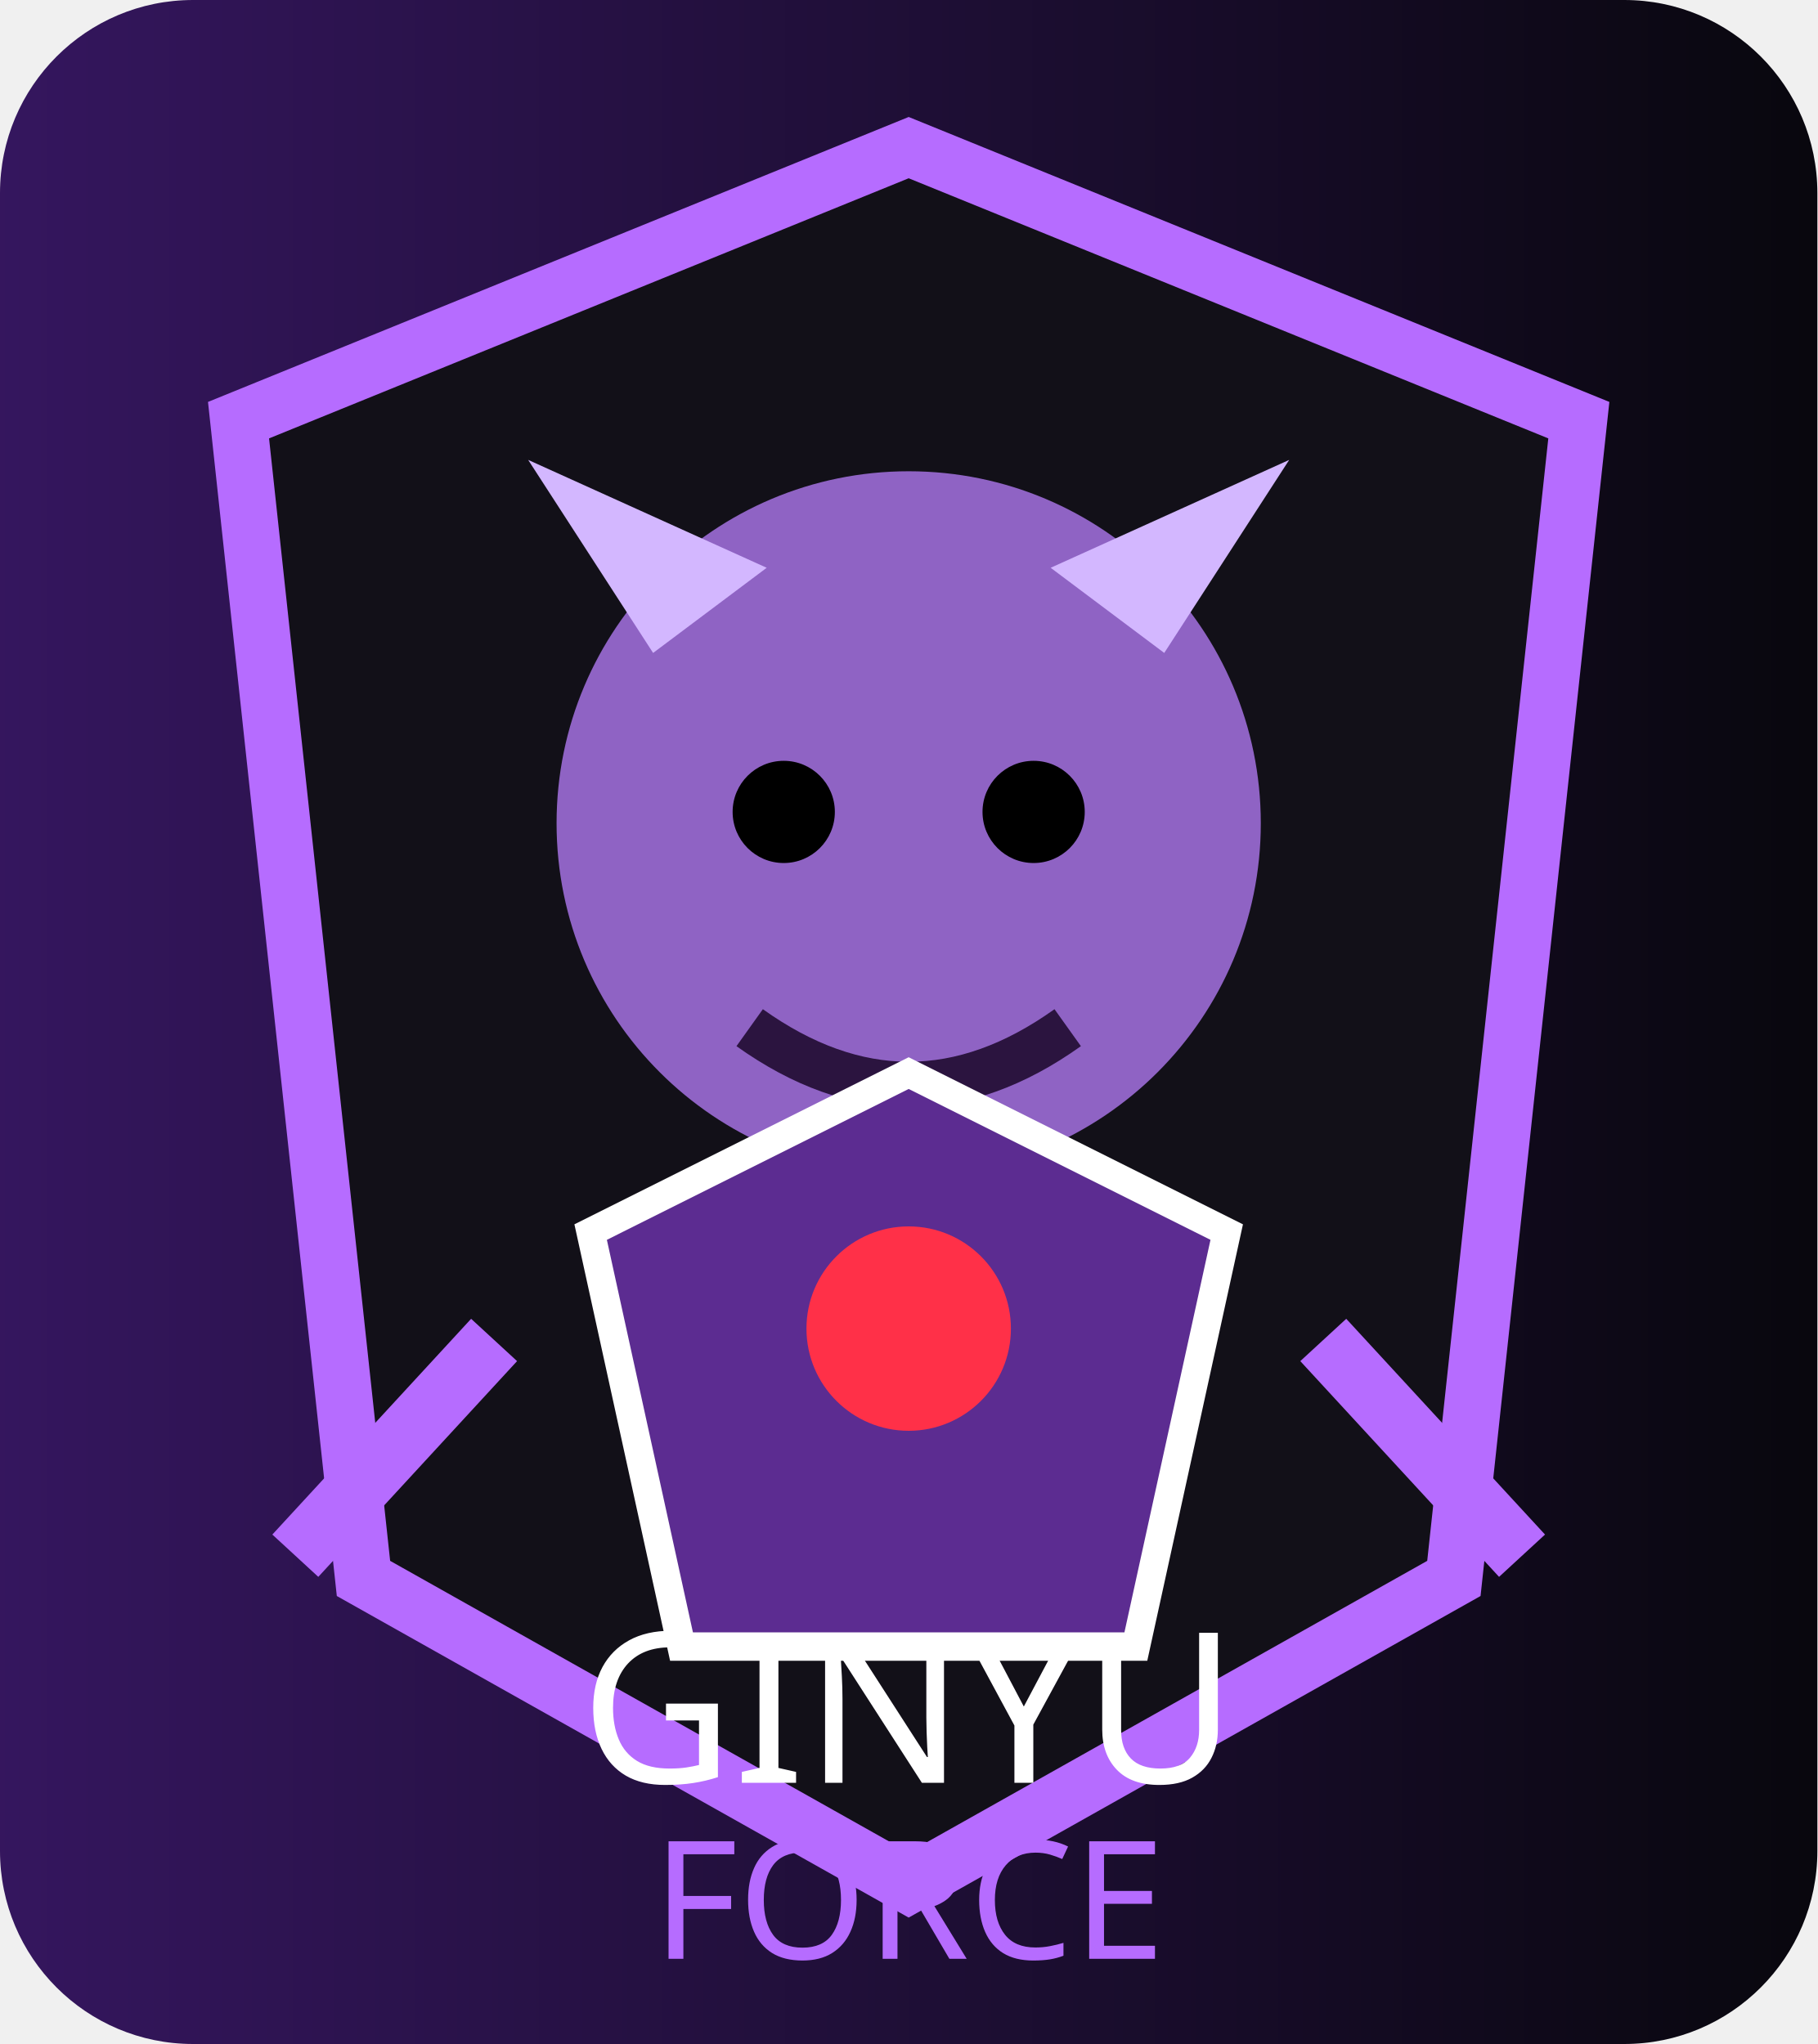
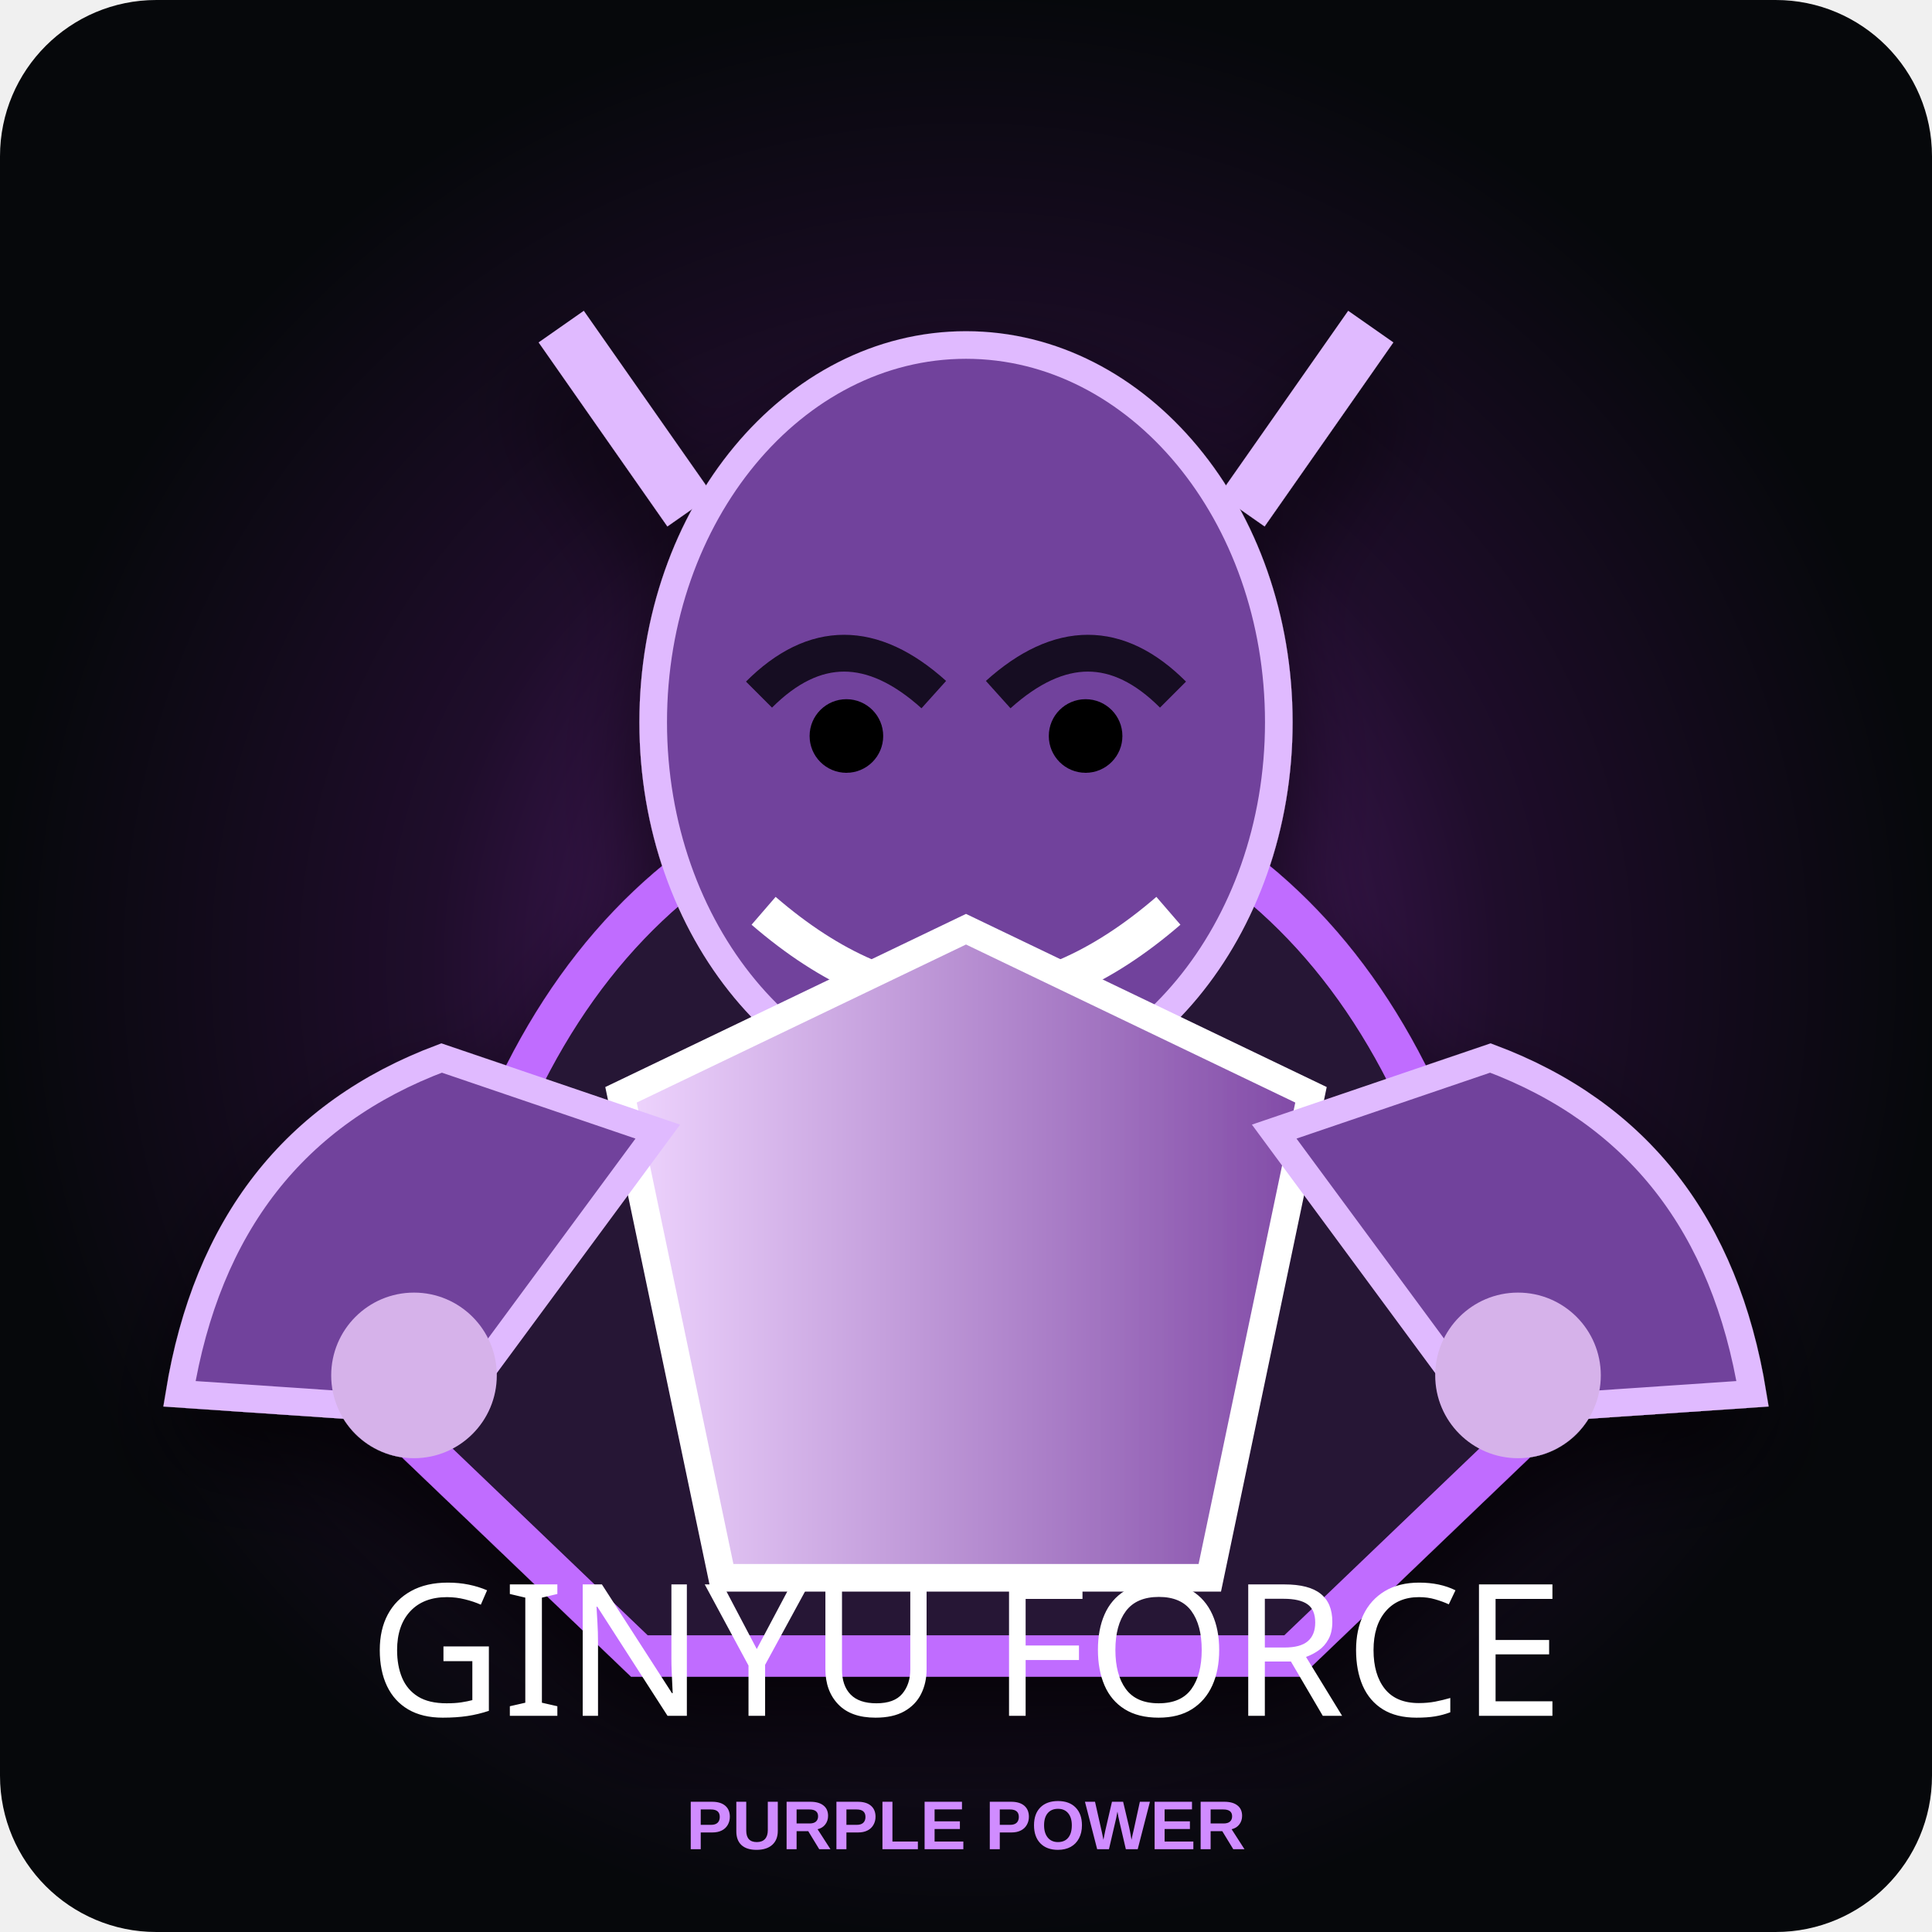
- <svg xmlns="http://www.w3.org/2000/svg" viewBox="0 0 320 360">
+ <svg xmlns="http://www.w3.org/2000/svg" viewBox="0 0 420 420">
  <defs>
-     <linearGradient id="g">
-       <stop stop-color="#35165f" />
-       <stop offset="1" stop-color="#08070d" />
+     <radialGradient id="bg">
+       <stop stop-color="#5c217a" />
+       <stop offset=".55" stop-color="#1f0d2b" />
+       <stop offset="1" stop-color="#06080b" />
+     </radialGradient>
+     <linearGradient id="armor">
+       <stop stop-color="#f0d6ff" />
+       <stop offset="1" stop-color="#7f48a5" />
    </linearGradient>
+     <filter id="s">
+       <feDropShadow dx="0" dy="12" stdDeviation="10" flood-opacity=".7" />
+     </filter>
  </defs>
-   <rect width="320" height="360" rx="34" fill="url(#g)" />
-   <path d="M42 74l118-48 118 48-22 204-96 54-96-54z" fill="#121018" stroke="#b66cff" stroke-width="10" />
-   <circle cx="160" cy="145" r="62" fill="#8f63c4" />
-   <path d="M115 115l-22-34 42 19m70 15 22-34-42 19" fill="#d3b7ff" />
-   <circle cx="138" cy="143" r="9" />
-   <circle cx="182" cy="143" r="9" />
-   <path d="M132 181q28 20 56 0" fill="none" stroke="#2b143f" stroke-width="8" />
-   <path d="M104 217l56-28 56 28-16 73h-80z" fill="#5c2c91" stroke="#fff" stroke-width="5" />
-   <circle cx="160" cy="234" r="18" fill="#ff3048" />
-   <path d="M87 236l-35 38m181-38 35 38" stroke="#b66cff" stroke-width="11" />
-   <text x="160" y="314" text-anchor="middle" font-family="Arial Black" font-size="37" fill="#fff">GINYU</text>
-   <text x="160" y="345" text-anchor="middle" font-family="Arial Black" font-size="29" fill="#b66cff">FORCE</text>
+   <rect width="420" height="420" rx="34" fill="url(#bg)" />
+   <g filter="url(#s)">
+     <path d="M92 315q15-135 118-150 103 15 118 150l-47 45H139z" fill="#251235" stroke="#c06cff" stroke-width="9" />
+     <ellipse cx="210" cy="157" rx="68" ry="82" fill="#71439c" stroke="#e0baff" stroke-width="6" />
+     <path d="M150 111l-28-40m148 40 28-40" stroke="#e0baff" stroke-width="12" />
+     <path d="M165 151q18-18 38 0m52 0q-18-18-38 0" stroke="#170b20" stroke-width="8" fill="none" />
+     <circle cx="184" cy="160" r="8" />
+     <circle cx="236" cy="160" r="8" />
+     <path d="M166 198q44 38 88 0" fill="none" stroke="#fff" stroke-width="8" />
+     <path d="M135 238l75-36 75 36-22 105H157z" fill="url(#armor)" stroke="#fff" stroke-width="6" />
+     <path d="M96 230q-48 18-57 73l59 4 45-61zM324 230q48 18 57 73l-59 4-45-61z" fill="#71439c" stroke="#e0baff" stroke-width="6" />
+     <circle cx="90" cy="299" r="18" fill="#d6b2ea" />
+     <circle cx="330" cy="299" r="18" fill="#d6b2ea" />
+   </g>
+   <text x="210" y="373" text-anchor="middle" font-family="Arial Black" font-size="40" fill="#fff">GINYU FORCE</text>
+   <text x="210" y="402" text-anchor="middle" font-family="Arial" font-weight="700" font-size="15" fill="#d08cff">PURPLE POWER</text>
</svg>
